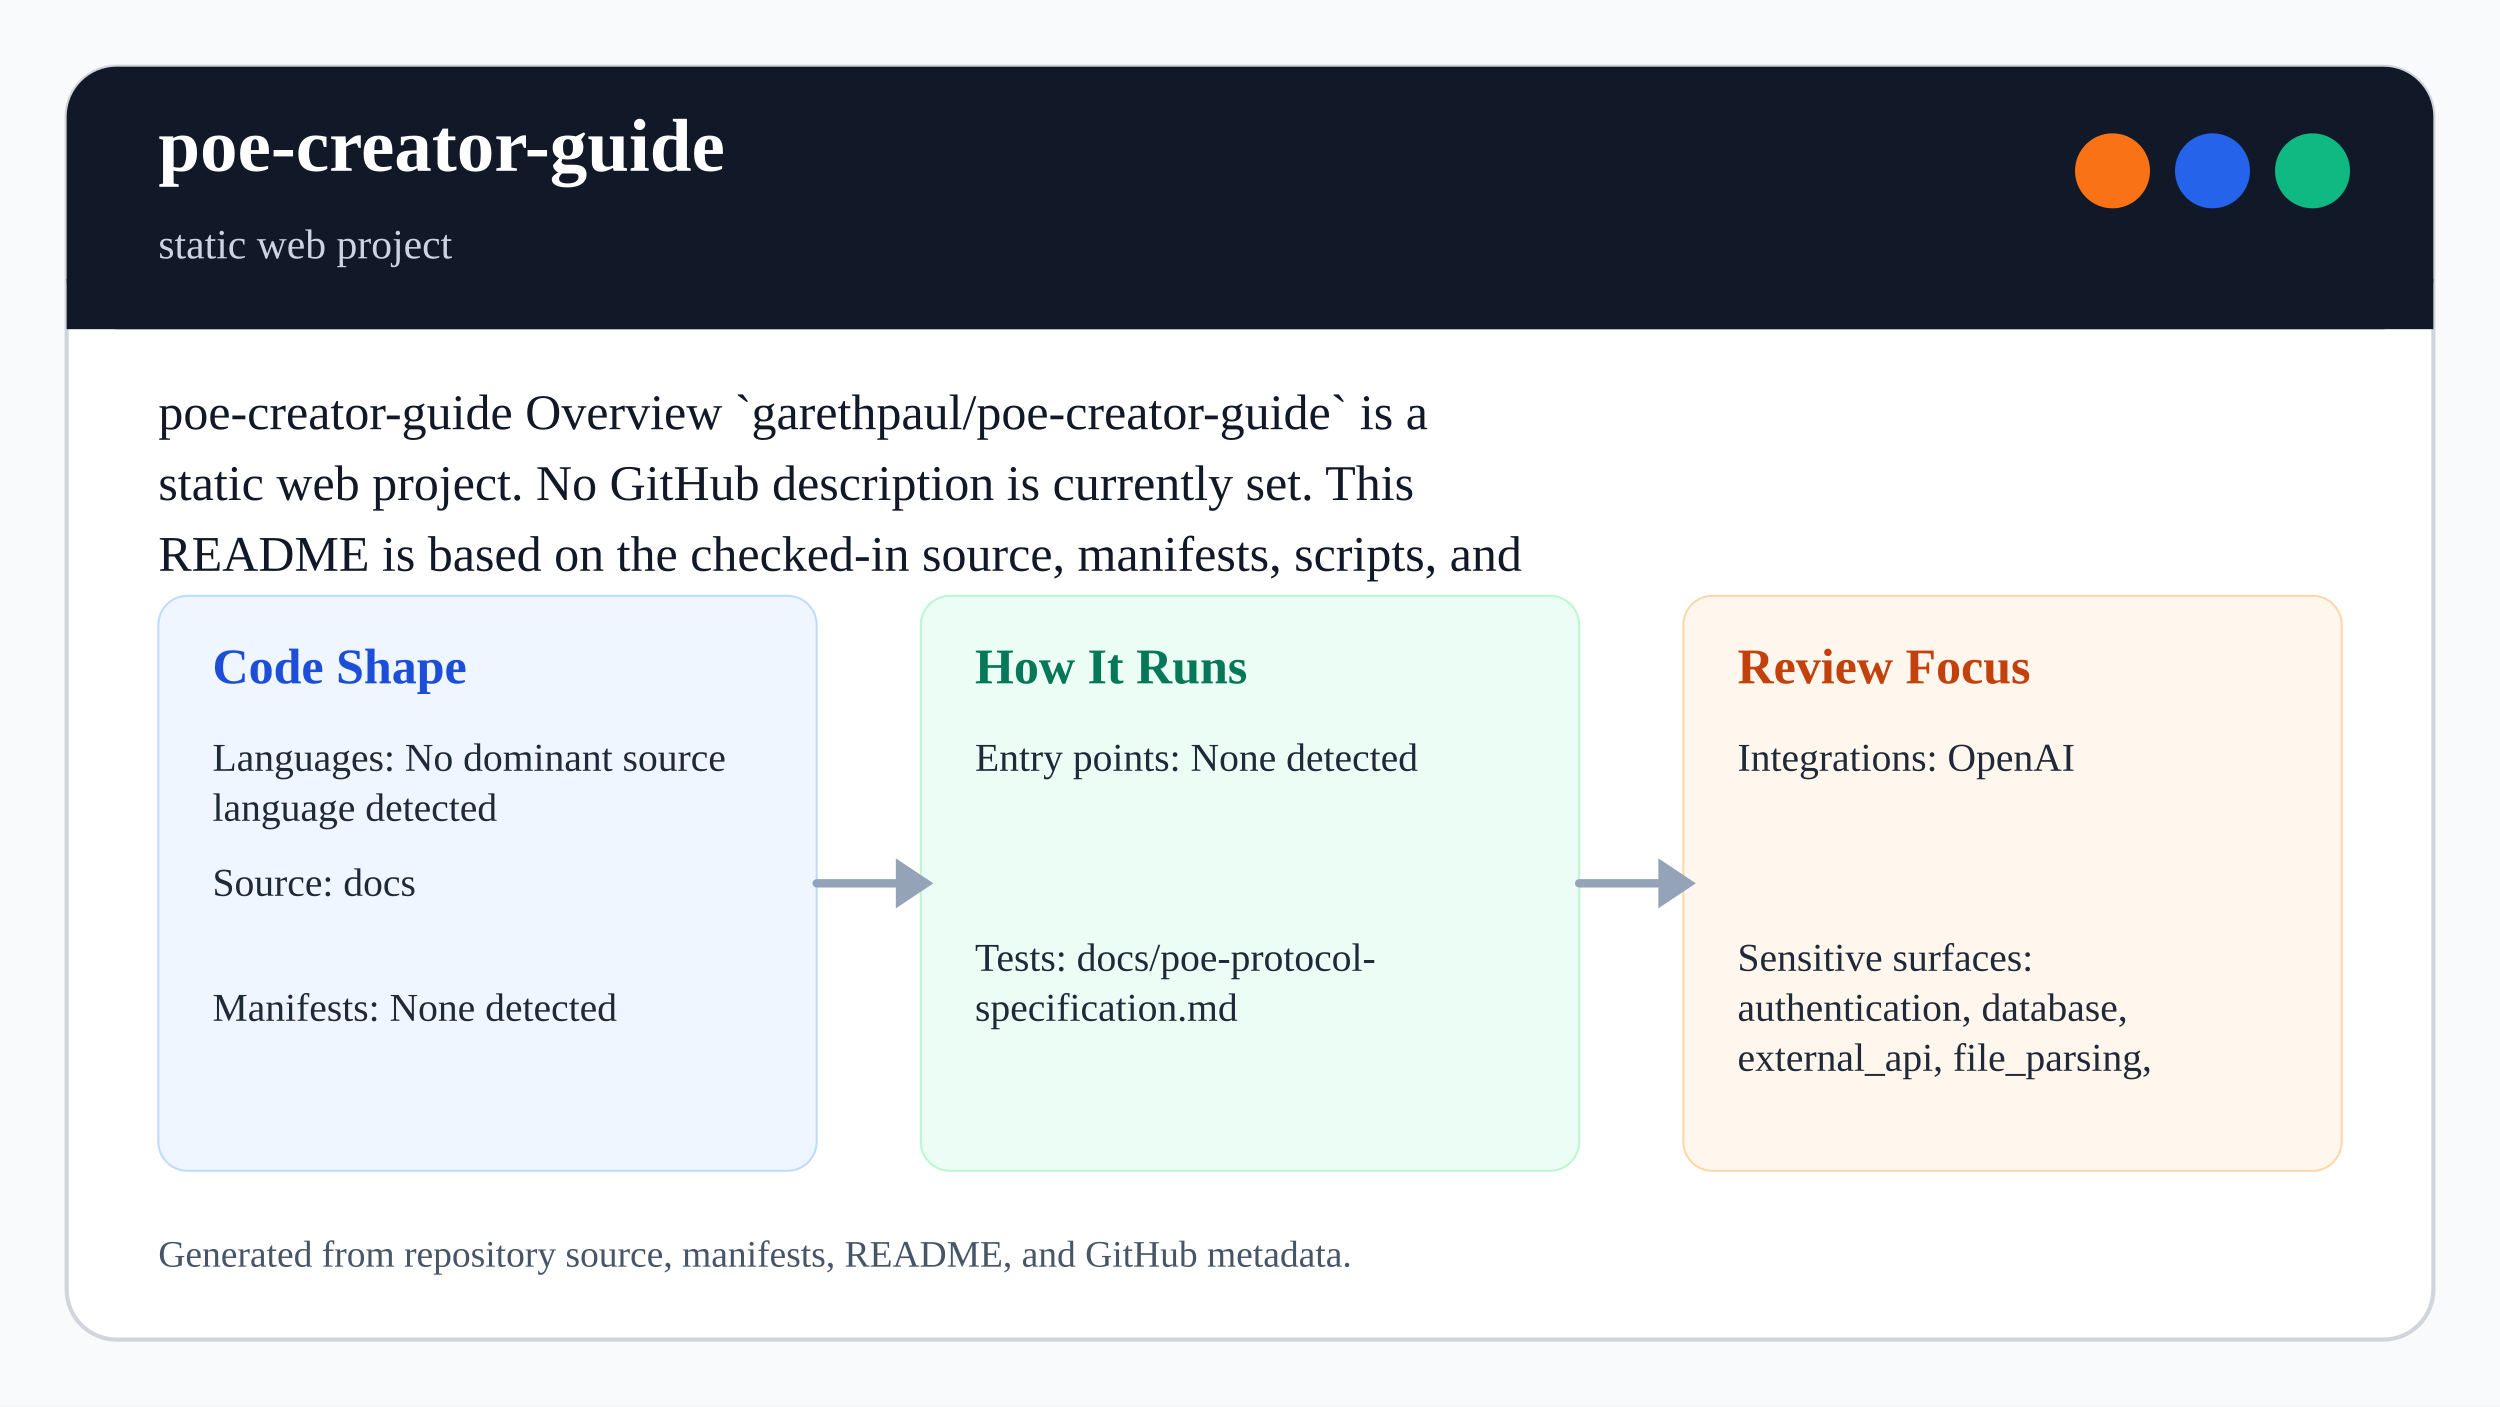
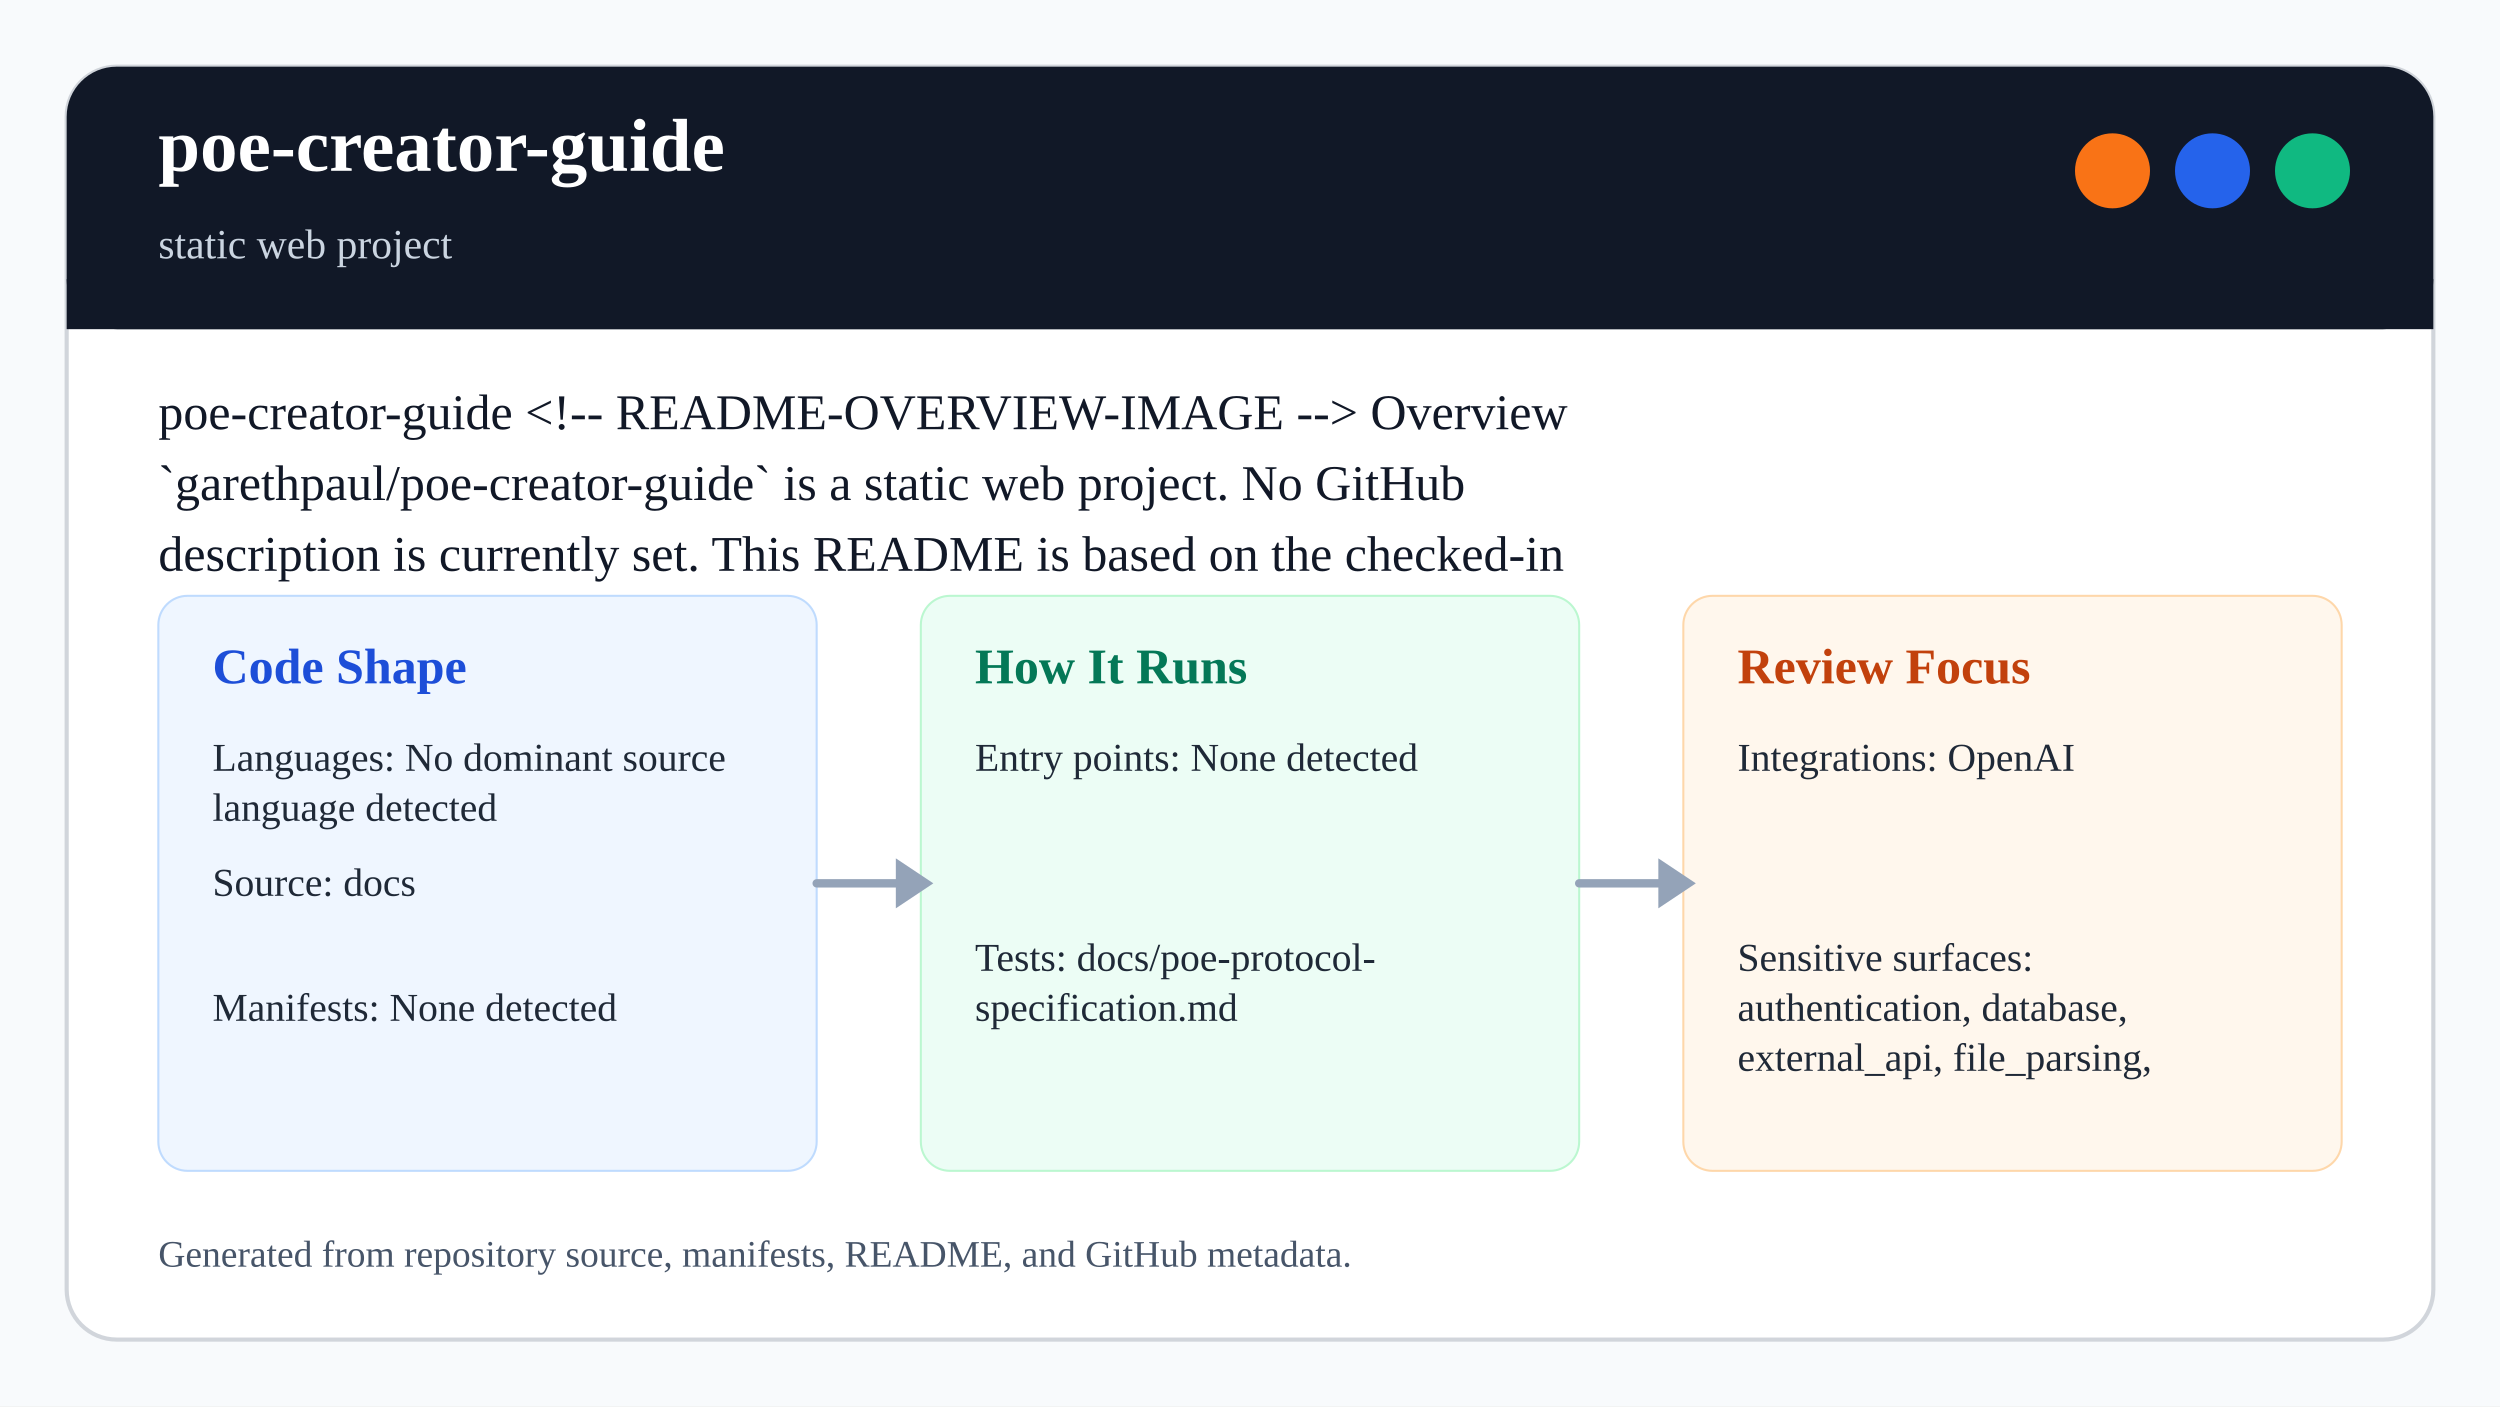
<svg xmlns="http://www.w3.org/2000/svg" width="1200" height="675" viewBox="0 0 1200 675" role="img" aria-labelledby="title desc">
  <rect width="1200" height="675" fill="#f8fafc" />
  <rect x="32" y="32" width="1136" height="611" rx="24" fill="#ffffff" stroke="#d1d5db" stroke-width="2" />
  <rect x="32" y="32" width="1136" height="126" rx="24" fill="#111827" />
  <path d="M32 134h1136v24H32z" fill="#111827" />
  <circle cx="1062" cy="82" r="18" fill="#2563eb" />
  <circle cx="1110" cy="82" r="18" fill="#10b981" />
  <circle cx="1014" cy="82" r="18" fill="#f97316" />
  <text x="76" y="82" font-size="36" fill="#ffffff" font-weight="700">poe-creator-guide</text>
  <text x="76" y="124" font-size="20" fill="#cbd5e1">static web project</text>
-   <text x="76" y="206" font-size="24" fill="#111827">poe-creator-guide Overview `garethpaul/poe-creator-guide` is a</text>
-   <text x="76" y="240" font-size="24" fill="#111827">static web project. No GitHub description is currently set. This</text>
-   <text x="76" y="274" font-size="24" fill="#111827">README is based on the checked-in source, manifests, scripts, and</text>
+   <text x="76" y="206" font-size="24" fill="#111827">poe-creator-guide &lt;!-- README-OVERVIEW-IMAGE --&gt; Overview</text>
+   <text x="76" y="240" font-size="24" fill="#111827">`garethpaul/poe-creator-guide` is a static web project. No GitHub</text>
+   <text x="76" y="274" font-size="24" fill="#111827">description is currently set. This README is based on the checked-in</text>
  <rect x="76" y="286" width="316" height="276" rx="14" fill="#eff6ff" stroke="#bfdbfe" />
  <text x="102" y="328" font-size="24" font-weight="700" fill="#1d4ed8">Code Shape</text>
  <text x="102" y="370" font-size="19" fill="#1f2937">Languages: No dominant source</text>
  <text x="102" y="394" font-size="19" fill="#1f2937">language detected</text>
  <text x="102" y="430" font-size="19" fill="#1f2937">Source: docs</text>
  <text x="102" y="490" font-size="19" fill="#1f2937">Manifests: None detected</text>
  <rect x="442" y="286" width="316" height="276" rx="14" fill="#ecfdf5" stroke="#bbf7d0" />
  <text x="468" y="328" font-size="24" font-weight="700" fill="#047857">How It Runs</text>
  <text x="468" y="370" font-size="19" fill="#1f2937">Entry points: None detected</text>
  <text x="468" y="466" font-size="19" fill="#1f2937">Tests: docs/poe-protocol-</text>
  <text x="468" y="490" font-size="19" fill="#1f2937">specification.md</text>
  <rect x="808" y="286" width="316" height="276" rx="14" fill="#fff7ed" stroke="#fed7aa" />
  <text x="834" y="328" font-size="24" font-weight="700" fill="#c2410c">Review Focus</text>
  <text x="834" y="370" font-size="19" fill="#1f2937">Integrations: OpenAI</text>
  <text x="834" y="466" font-size="19" fill="#1f2937">Sensitive surfaces:</text>
  <text x="834" y="490" font-size="19" fill="#1f2937">authentication, database,</text>
  <text x="834" y="514" font-size="19" fill="#1f2937">external_api, file_parsing,</text>
  <path d="M392 424h50" stroke="#94a3b8" stroke-width="4" stroke-linecap="round" />
  <path d="M430 412l18 12-18 12z" fill="#94a3b8" />
  <path d="M758 424h50" stroke="#94a3b8" stroke-width="4" stroke-linecap="round" />
  <path d="M796 412l18 12-18 12z" fill="#94a3b8" />
  <text x="76" y="608" font-size="18" fill="#475569">Generated from repository source, manifests, README, and GitHub metadata.</text>
</svg>
